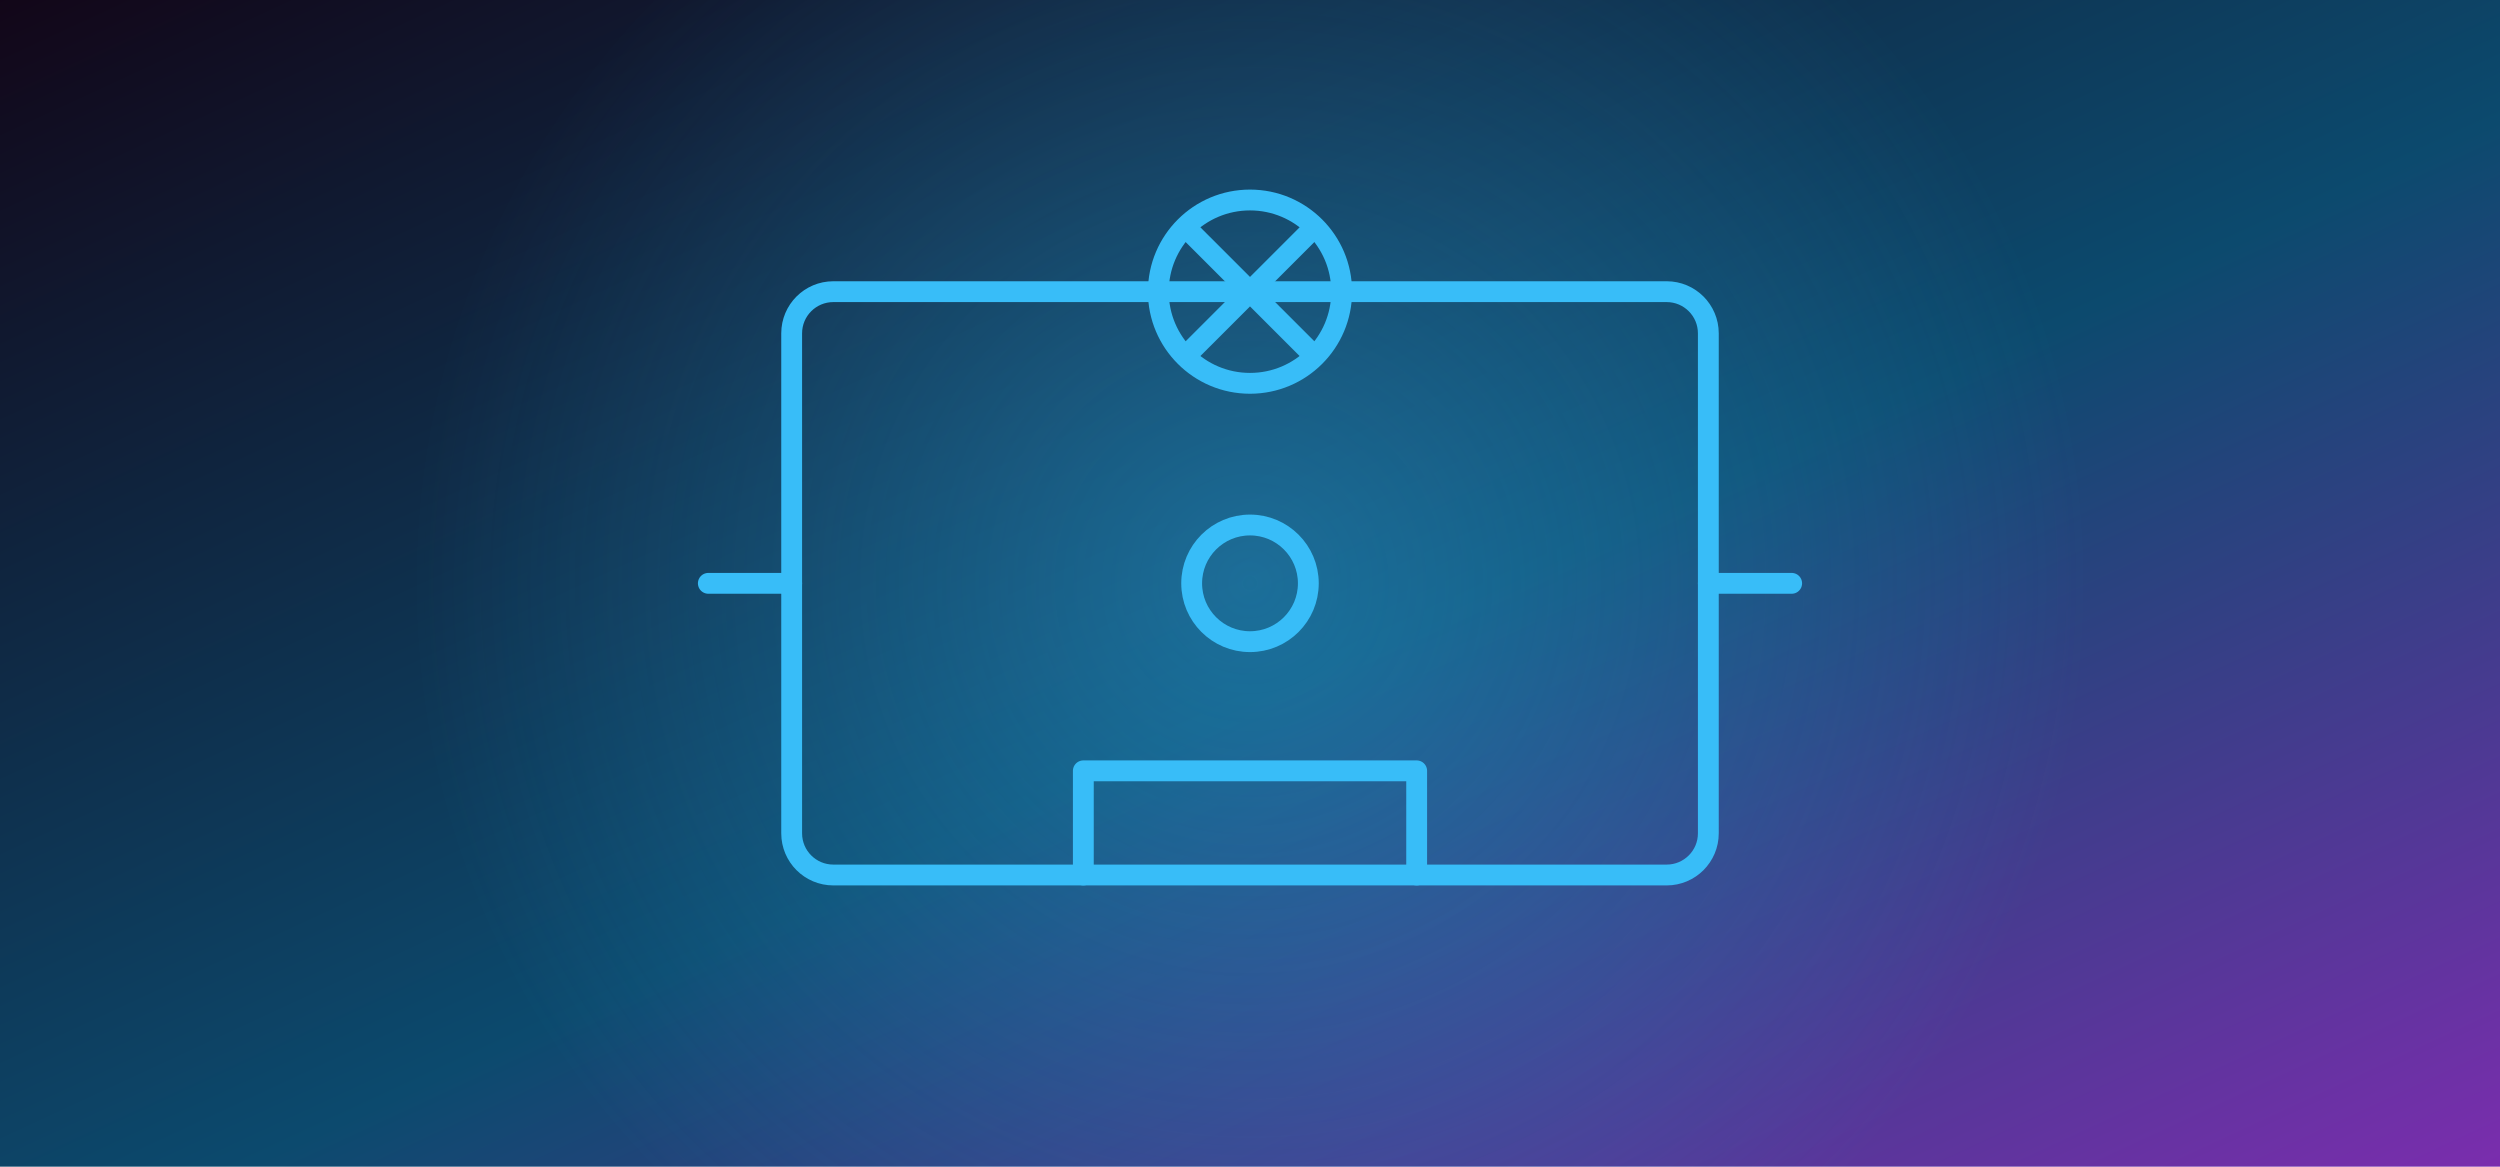
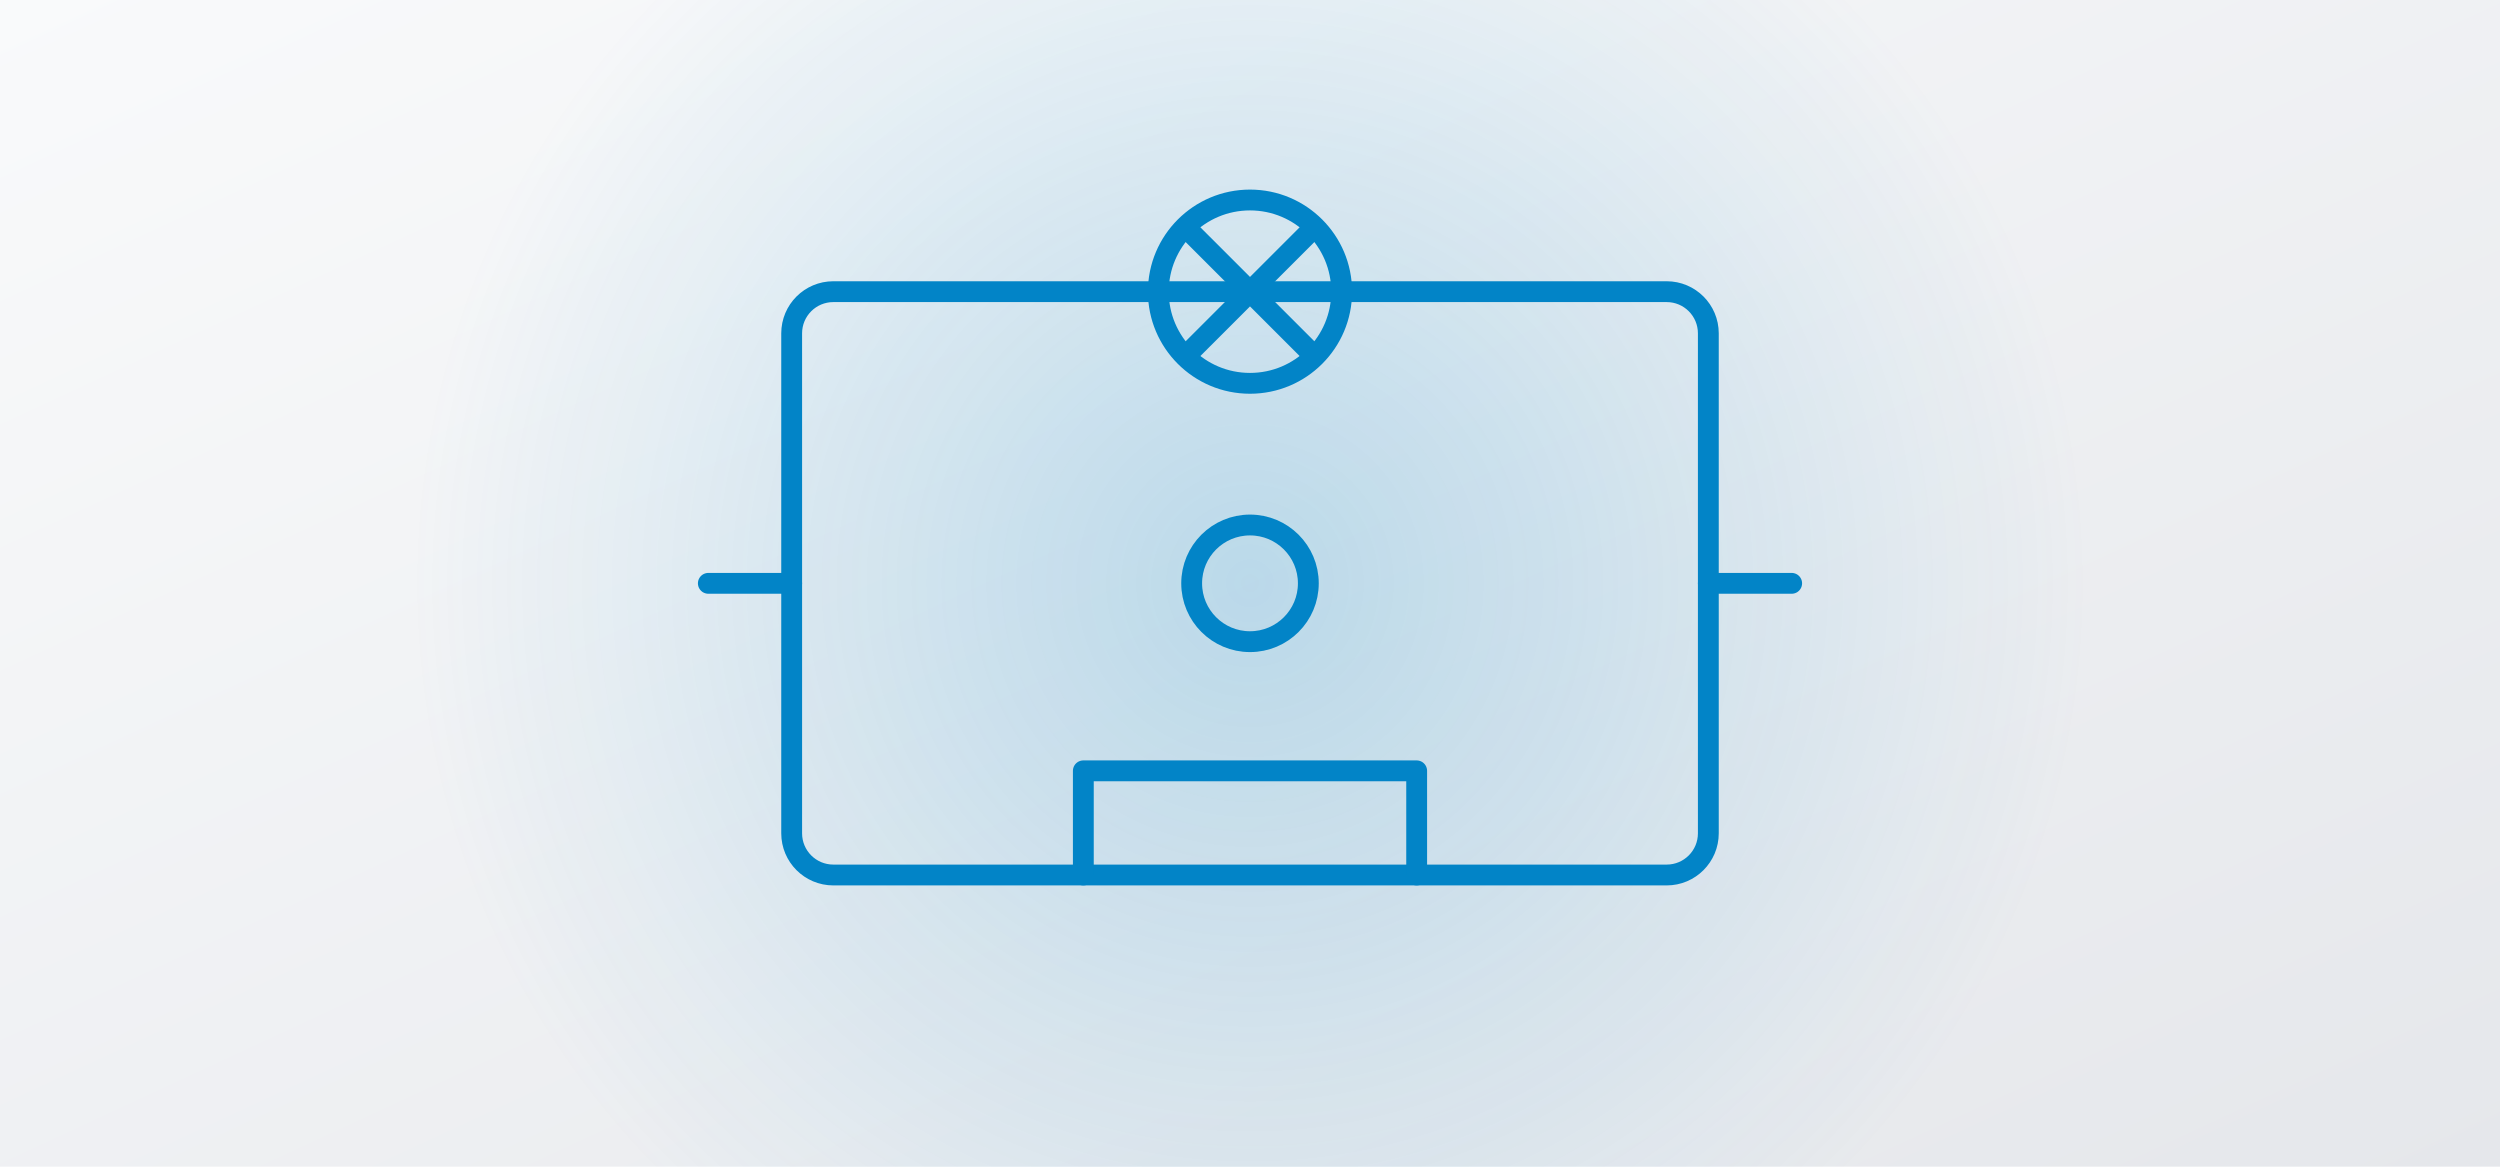
<svg xmlns="http://www.w3.org/2000/svg" viewBox="0 0 600 280">
  <defs>
    <linearGradient id="g" x1="0" y1="0" x2="1" y2="1">
-       <stop offset="0" stop-color="#120618" />
-       <stop offset=".55" stop-color="#0c4a6e" />
-       <stop offset="1" stop-color="#7B2DAE" />
+       <stop offset="0" stop-color="#f9fafb" />
+       <stop offset="1" stop-color="#e5e7eb" />
    </linearGradient>
    <radialGradient id="r" cx=".5" cy=".5" r=".5">
-       <stop offset="0" stop-color="#38bdf8" stop-opacity=".35" />
-       <stop offset="1" stop-color="#38bdf8" stop-opacity="0" />
+       <stop offset="0" stop-color="#0284c7" stop-opacity=".22" />
+       <stop offset="1" stop-color="#0284c7" stop-opacity="0" />
    </radialGradient>
  </defs>
  <rect width="600" height="280" fill="url(#g)" />
  <circle cx="300" cy="140" r="200" fill="url(#r)" />
-   <g fill="none" stroke="#38bdf8" stroke-width="5" stroke-linecap="round" stroke-linejoin="round" color="#38bdf8">
+   <g fill="none" stroke="#0284c7" stroke-width="5" stroke-linecap="round" stroke-linejoin="round" color="#0284c7">
    <rect x="190" y="70" width="220" height="140" rx="10" />
    <circle cx="300" cy="70" r="22" />
    <path d="M285 55l30 30M315 55l-30 30" />
    <path d="M190 140h-20M410 140h20M260 210v-25h80v25" />
    <circle cx="300" cy="140" r="14" />
  </g>
</svg>
